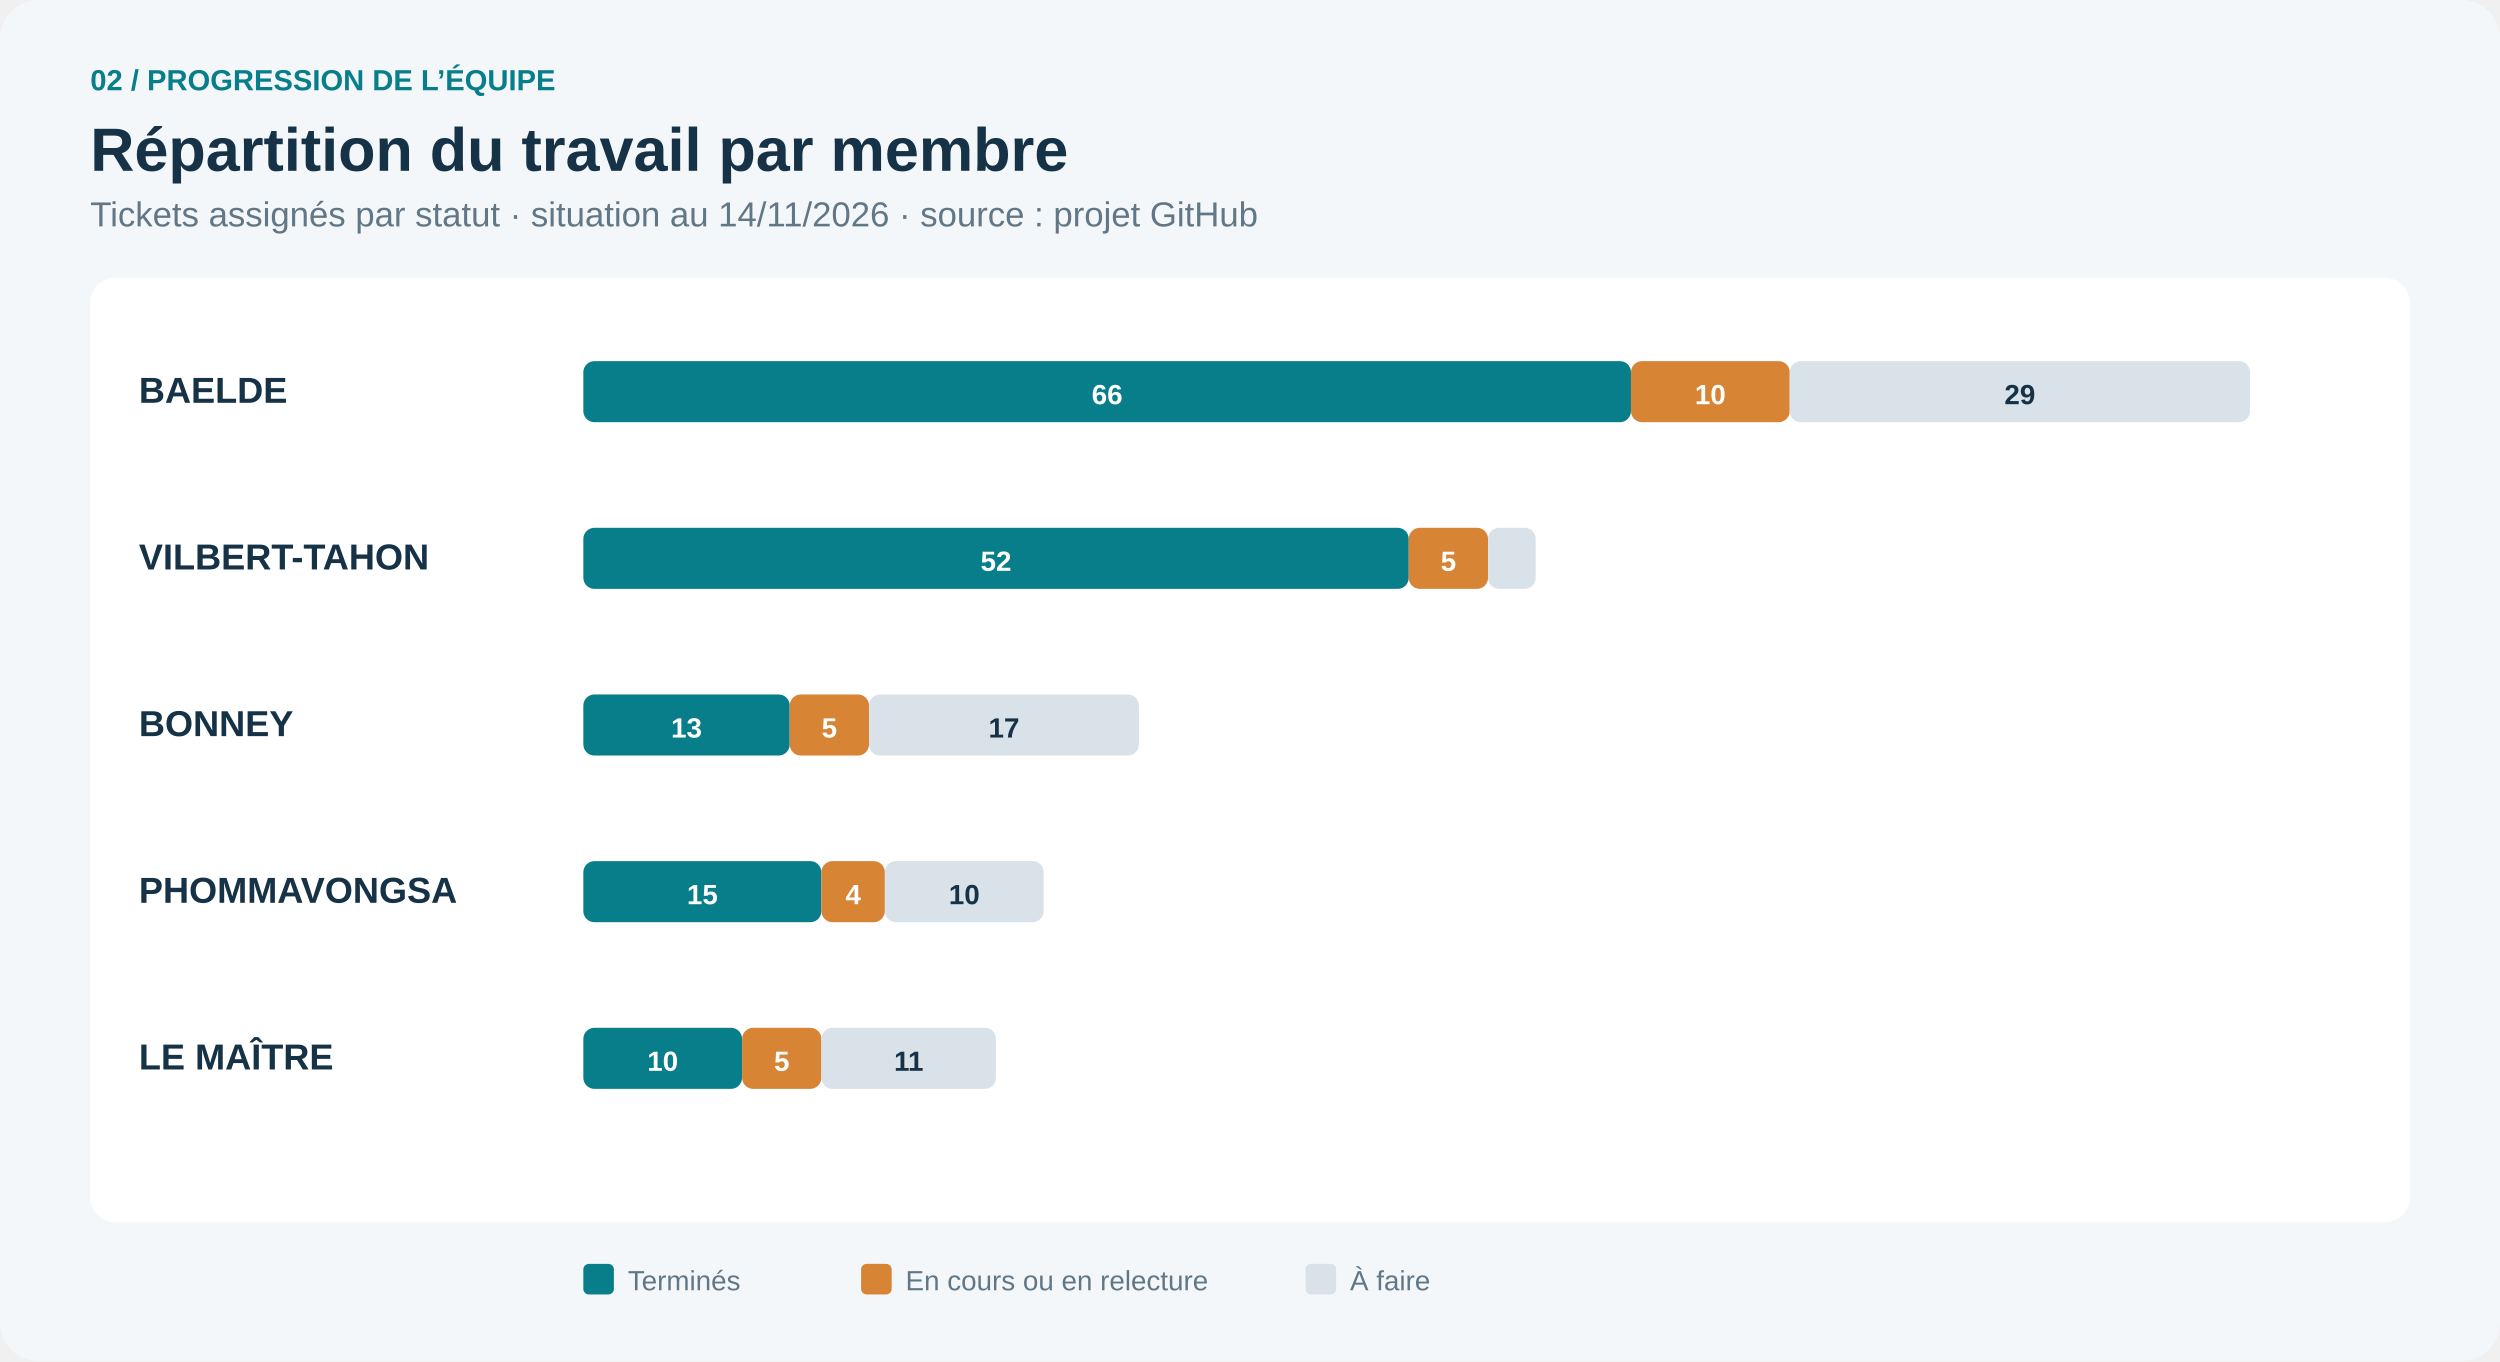
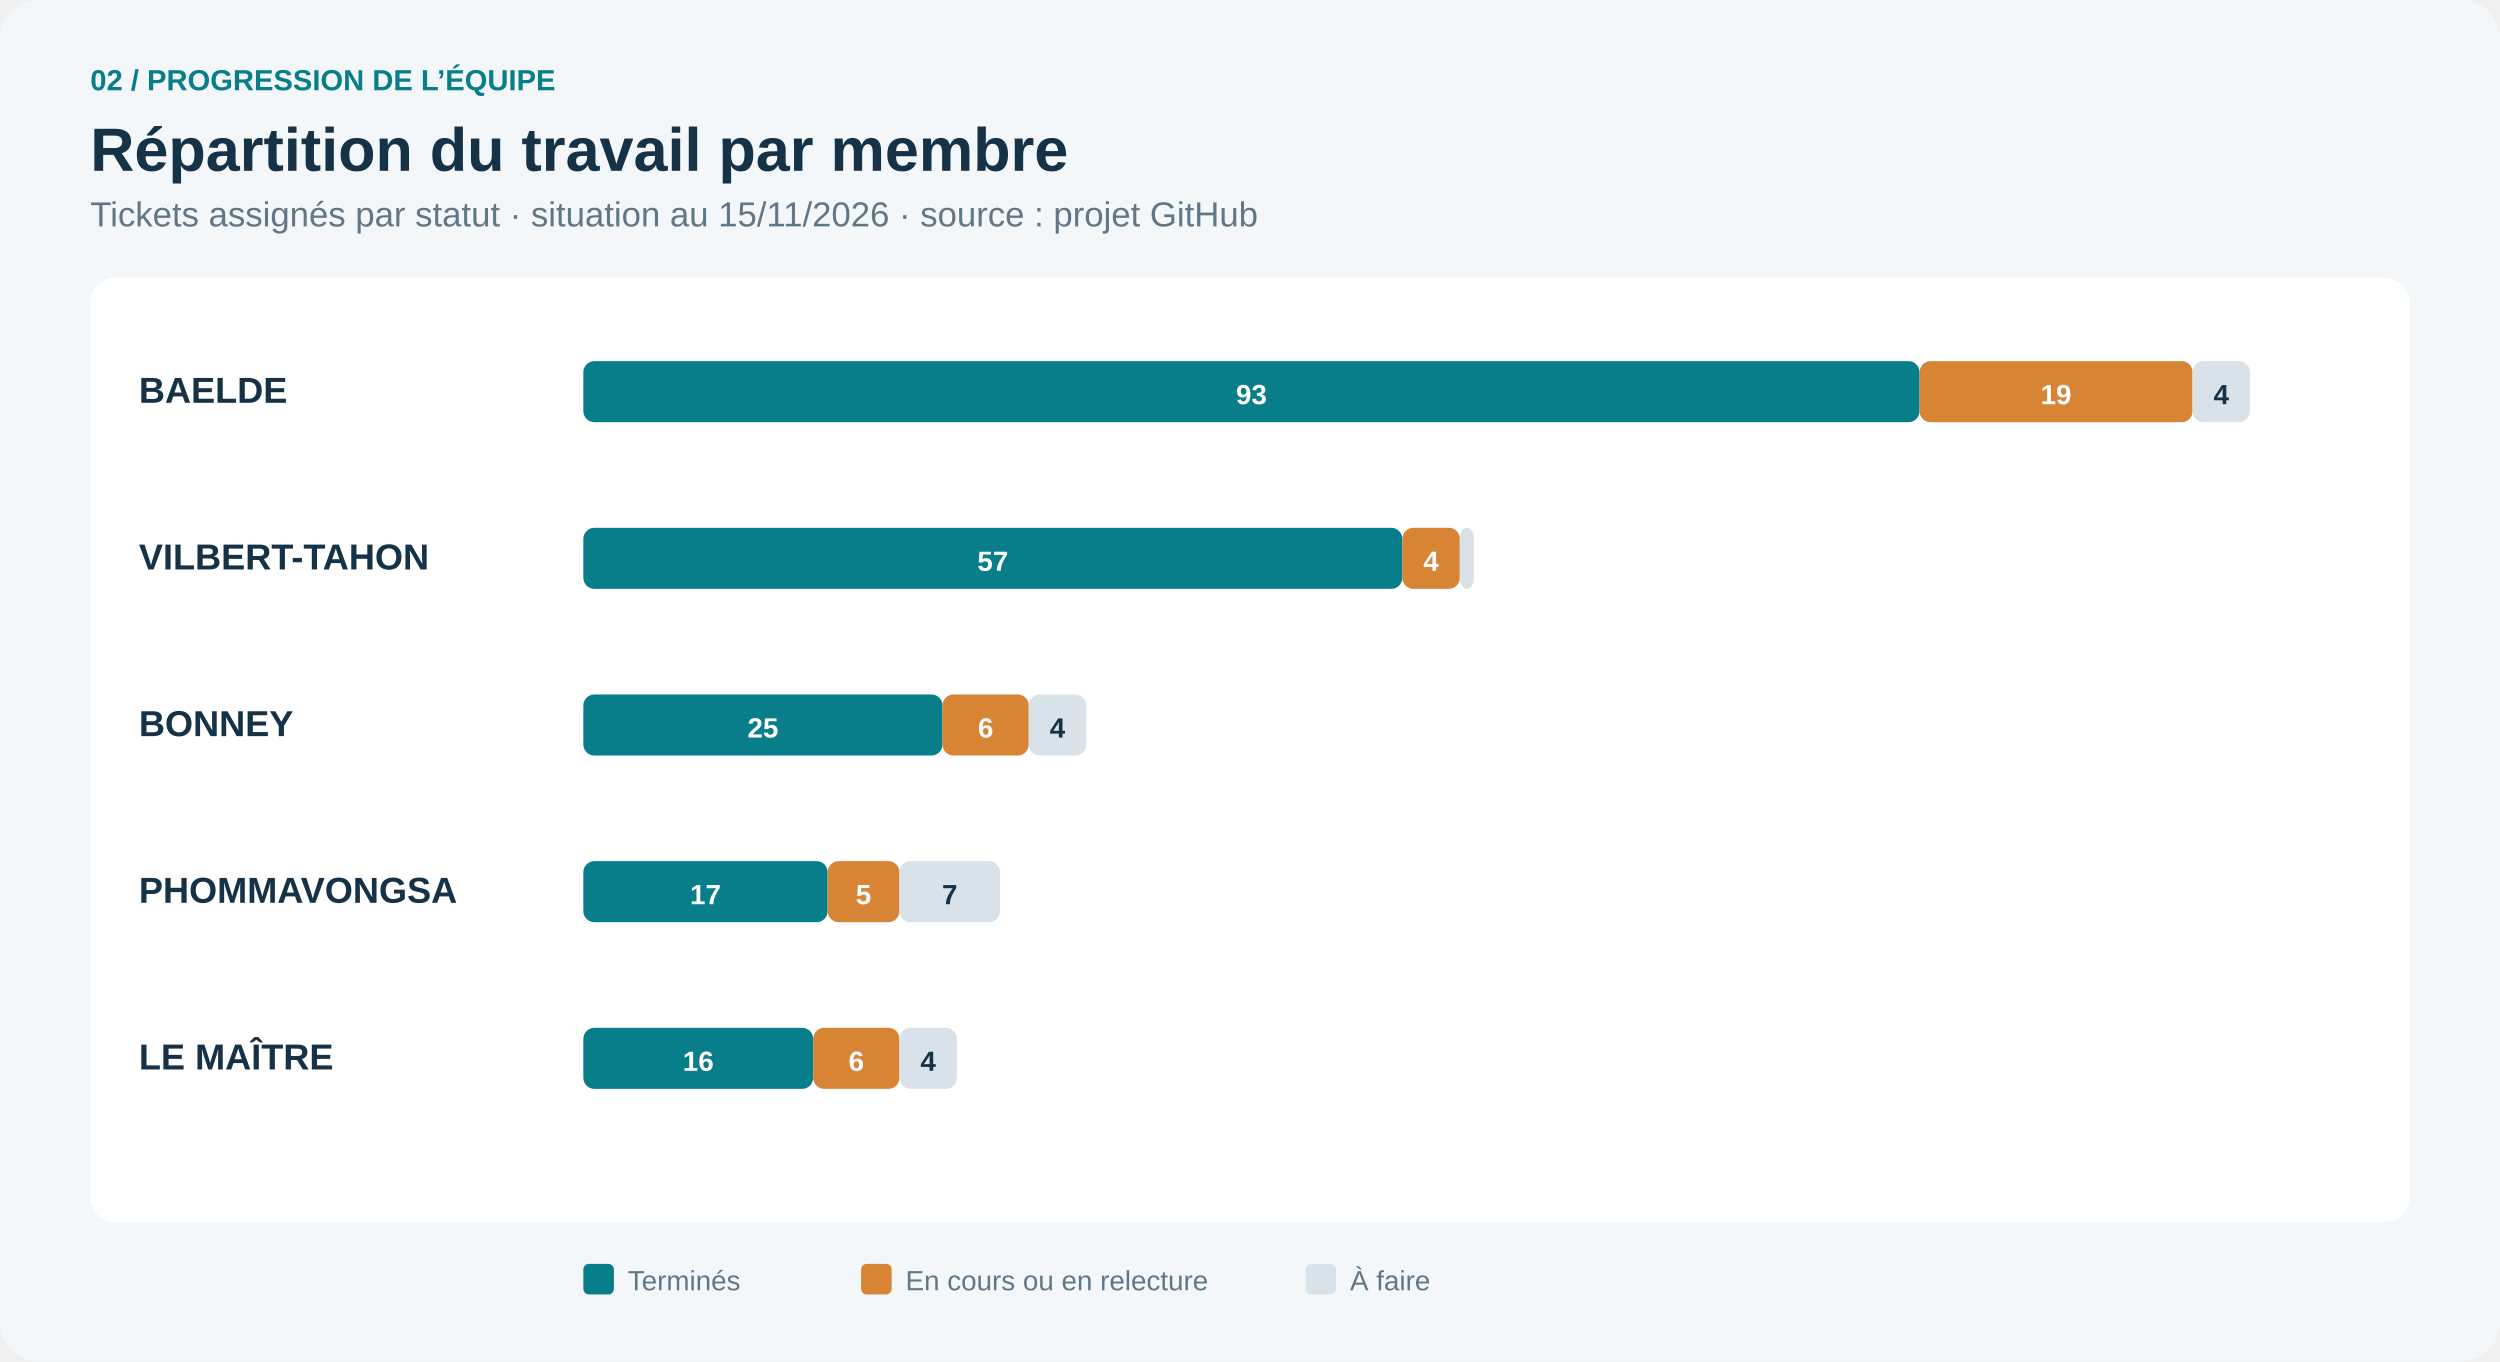
<svg xmlns="http://www.w3.org/2000/svg" width="1800" height="980" viewBox="0 0 1800 980" role="img">
  <g font-family="Calibri, Arial, sans-serif">
    <rect x="0" y="0" width="1800" height="980" rx="28" fill="#F4F7FA" />
    <text x="65" y="65" font-size="21" fill="#087E8B" font-weight="700" text-anchor="start">02 / PROGRESSION DE L’ÉQUIPE</text>
    <text x="65" y="123" font-size="44" fill="#163246" font-weight="700" text-anchor="start">Répartition du travail par membre</text>
-     <text x="65" y="163" font-size="25" fill="#617786" font-weight="400" text-anchor="start">Tickets assignés par statut · situation au 14/11/2026 · source : projet GitHub</text>
+     <text x="65" y="163" font-size="25" fill="#617786" font-weight="400" text-anchor="start">Tickets assignés par statut · situation au 15/11/2026 · source : projet GitHub</text>
    <rect x="65" y="200" width="1670" height="680" rx="18" fill="#FFFFFF" />
    <text x="100" y="290" font-size="26" fill="#163246" font-weight="700" text-anchor="start">BAELDE</text>
-     <rect x="420.0" y="260" width="754.3" height="44" rx="8" fill="#087E8B" />
-     <text x="797.143" y="291" font-size="20" fill="#FFFFFF" font-weight="700" text-anchor="middle">66</text>
-     <rect x="1174.3" y="260" width="114.3" height="44" rx="8" fill="#D78435" />
-     <text x="1231.429" y="291" font-size="20" fill="#FFFFFF" font-weight="700" text-anchor="middle">10</text>
-     <rect x="1288.6" y="260" width="331.4" height="44" rx="8" fill="#D9E2E8" />
-     <text x="1454.286" y="291" font-size="20" fill="#163246" font-weight="700" text-anchor="middle">29</text>
+     <rect x="420.0" y="260" width="962.1" height="44" rx="8" fill="#087E8B" />
+     <text x="901.034" y="291" font-size="20" fill="#FFFFFF" font-weight="700" text-anchor="middle">93</text>
+     <rect x="1382.1" y="260" width="196.6" height="44" rx="8" fill="#D78435" />
+     <text x="1480.345" y="291" font-size="20" fill="#FFFFFF" font-weight="700" text-anchor="middle">19</text>
+     <rect x="1578.6" y="260" width="41.4" height="44" rx="8" fill="#D9E2E8" />
+     <text x="1599.31" y="291" font-size="20" fill="#163246" font-weight="700" text-anchor="middle">4</text>
    <text x="100" y="410" font-size="26" fill="#163246" font-weight="700" text-anchor="start">VILBERT-TAHON</text>
-     <rect x="420.0" y="380" width="594.3" height="44" rx="8" fill="#087E8B" />
-     <text x="717.143" y="411" font-size="20" fill="#FFFFFF" font-weight="700" text-anchor="middle">52</text>
-     <rect x="1014.3" y="380" width="57.1" height="44" rx="8" fill="#D78435" />
-     <text x="1042.857" y="411" font-size="20" fill="#FFFFFF" font-weight="700" text-anchor="middle">5</text>
-     <rect x="1071.4" y="380" width="34.3" height="44" rx="8" fill="#D9E2E8" />
+     <rect x="420.0" y="380" width="589.7" height="44" rx="8" fill="#087E8B" />
+     <text x="714.828" y="411" font-size="20" fill="#FFFFFF" font-weight="700" text-anchor="middle">57</text>
+     <rect x="1009.7" y="380" width="41.4" height="44" rx="8" fill="#D78435" />
+     <text x="1030.345" y="411" font-size="20" fill="#FFFFFF" font-weight="700" text-anchor="middle">4</text>
+     <rect x="1051.0" y="380" width="10.3" height="44" rx="8" fill="#D9E2E8" />
    <text x="100" y="530" font-size="26" fill="#163246" font-weight="700" text-anchor="start">BONNEY</text>
-     <rect x="420.0" y="500" width="148.6" height="44" rx="8" fill="#087E8B" />
-     <text x="494.286" y="531" font-size="20" fill="#FFFFFF" font-weight="700" text-anchor="middle">13</text>
-     <rect x="568.6" y="500" width="57.1" height="44" rx="8" fill="#D78435" />
-     <text x="597.143" y="531" font-size="20" fill="#FFFFFF" font-weight="700" text-anchor="middle">5</text>
-     <rect x="625.7" y="500" width="194.3" height="44" rx="8" fill="#D9E2E8" />
-     <text x="722.857" y="531" font-size="20" fill="#163246" font-weight="700" text-anchor="middle">17</text>
+     <rect x="420.0" y="500" width="258.6" height="44" rx="8" fill="#087E8B" />
+     <text x="549.31" y="531" font-size="20" fill="#FFFFFF" font-weight="700" text-anchor="middle">25</text>
+     <rect x="678.6" y="500" width="62.1" height="44" rx="8" fill="#D78435" />
+     <text x="709.655" y="531" font-size="20" fill="#FFFFFF" font-weight="700" text-anchor="middle">6</text>
+     <rect x="740.7" y="500" width="41.4" height="44" rx="8" fill="#D9E2E8" />
+     <text x="761.379" y="531" font-size="20" fill="#163246" font-weight="700" text-anchor="middle">4</text>
    <text x="100" y="650" font-size="26" fill="#163246" font-weight="700" text-anchor="start">PHOMMAVONGSA</text>
-     <rect x="420.0" y="620" width="171.4" height="44" rx="8" fill="#087E8B" />
-     <text x="505.714" y="651" font-size="20" fill="#FFFFFF" font-weight="700" text-anchor="middle">15</text>
-     <rect x="591.4" y="620" width="45.7" height="44" rx="8" fill="#D78435" />
-     <text x="614.286" y="651" font-size="20" fill="#FFFFFF" font-weight="700" text-anchor="middle">4</text>
-     <rect x="637.1" y="620" width="114.3" height="44" rx="8" fill="#D9E2E8" />
-     <text x="694.286" y="651" font-size="20" fill="#163246" font-weight="700" text-anchor="middle">10</text>
+     <rect x="420.0" y="620" width="175.9" height="44" rx="8" fill="#087E8B" />
+     <text x="507.931" y="651" font-size="20" fill="#FFFFFF" font-weight="700" text-anchor="middle">17</text>
+     <rect x="595.9" y="620" width="51.7" height="44" rx="8" fill="#D78435" />
+     <text x="621.724" y="651" font-size="20" fill="#FFFFFF" font-weight="700" text-anchor="middle">5</text>
+     <rect x="647.6" y="620" width="72.4" height="44" rx="8" fill="#D9E2E8" />
+     <text x="683.793" y="651" font-size="20" fill="#163246" font-weight="700" text-anchor="middle">7</text>
    <text x="100" y="770" font-size="26" fill="#163246" font-weight="700" text-anchor="start">LE MAÎTRE</text>
-     <rect x="420.0" y="740" width="114.3" height="44" rx="8" fill="#087E8B" />
-     <text x="477.143" y="771" font-size="20" fill="#FFFFFF" font-weight="700" text-anchor="middle">10</text>
-     <rect x="534.3" y="740" width="57.1" height="44" rx="8" fill="#D78435" />
-     <text x="562.857" y="771" font-size="20" fill="#FFFFFF" font-weight="700" text-anchor="middle">5</text>
-     <rect x="591.4" y="740" width="125.7" height="44" rx="8" fill="#D9E2E8" />
-     <text x="654.286" y="771" font-size="20" fill="#163246" font-weight="700" text-anchor="middle">11</text>
+     <rect x="420.0" y="740" width="165.5" height="44" rx="8" fill="#087E8B" />
+     <text x="502.759" y="771" font-size="20" fill="#FFFFFF" font-weight="700" text-anchor="middle">16</text>
+     <rect x="585.5" y="740" width="62.1" height="44" rx="8" fill="#D78435" />
+     <text x="616.552" y="771" font-size="20" fill="#FFFFFF" font-weight="700" text-anchor="middle">6</text>
+     <rect x="647.6" y="740" width="41.4" height="44" rx="8" fill="#D9E2E8" />
+     <text x="668.276" y="771" font-size="20" fill="#163246" font-weight="700" text-anchor="middle">4</text>
    <rect x="420" y="910" width="22" height="22" rx="4" fill="#087E8B" />
    <text x="452" y="929" font-size="20" fill="#617786" font-weight="400" text-anchor="start">Terminés</text>
    <rect x="620" y="910" width="22" height="22" rx="4" fill="#D78435" />
    <text x="652" y="929" font-size="20" fill="#617786" font-weight="400" text-anchor="start">En cours ou en relecture</text>
    <rect x="940" y="910" width="22" height="22" rx="4" fill="#D9E2E8" />
    <text x="972" y="929" font-size="20" fill="#617786" font-weight="400" text-anchor="start">À faire</text>
  </g>
</svg>
